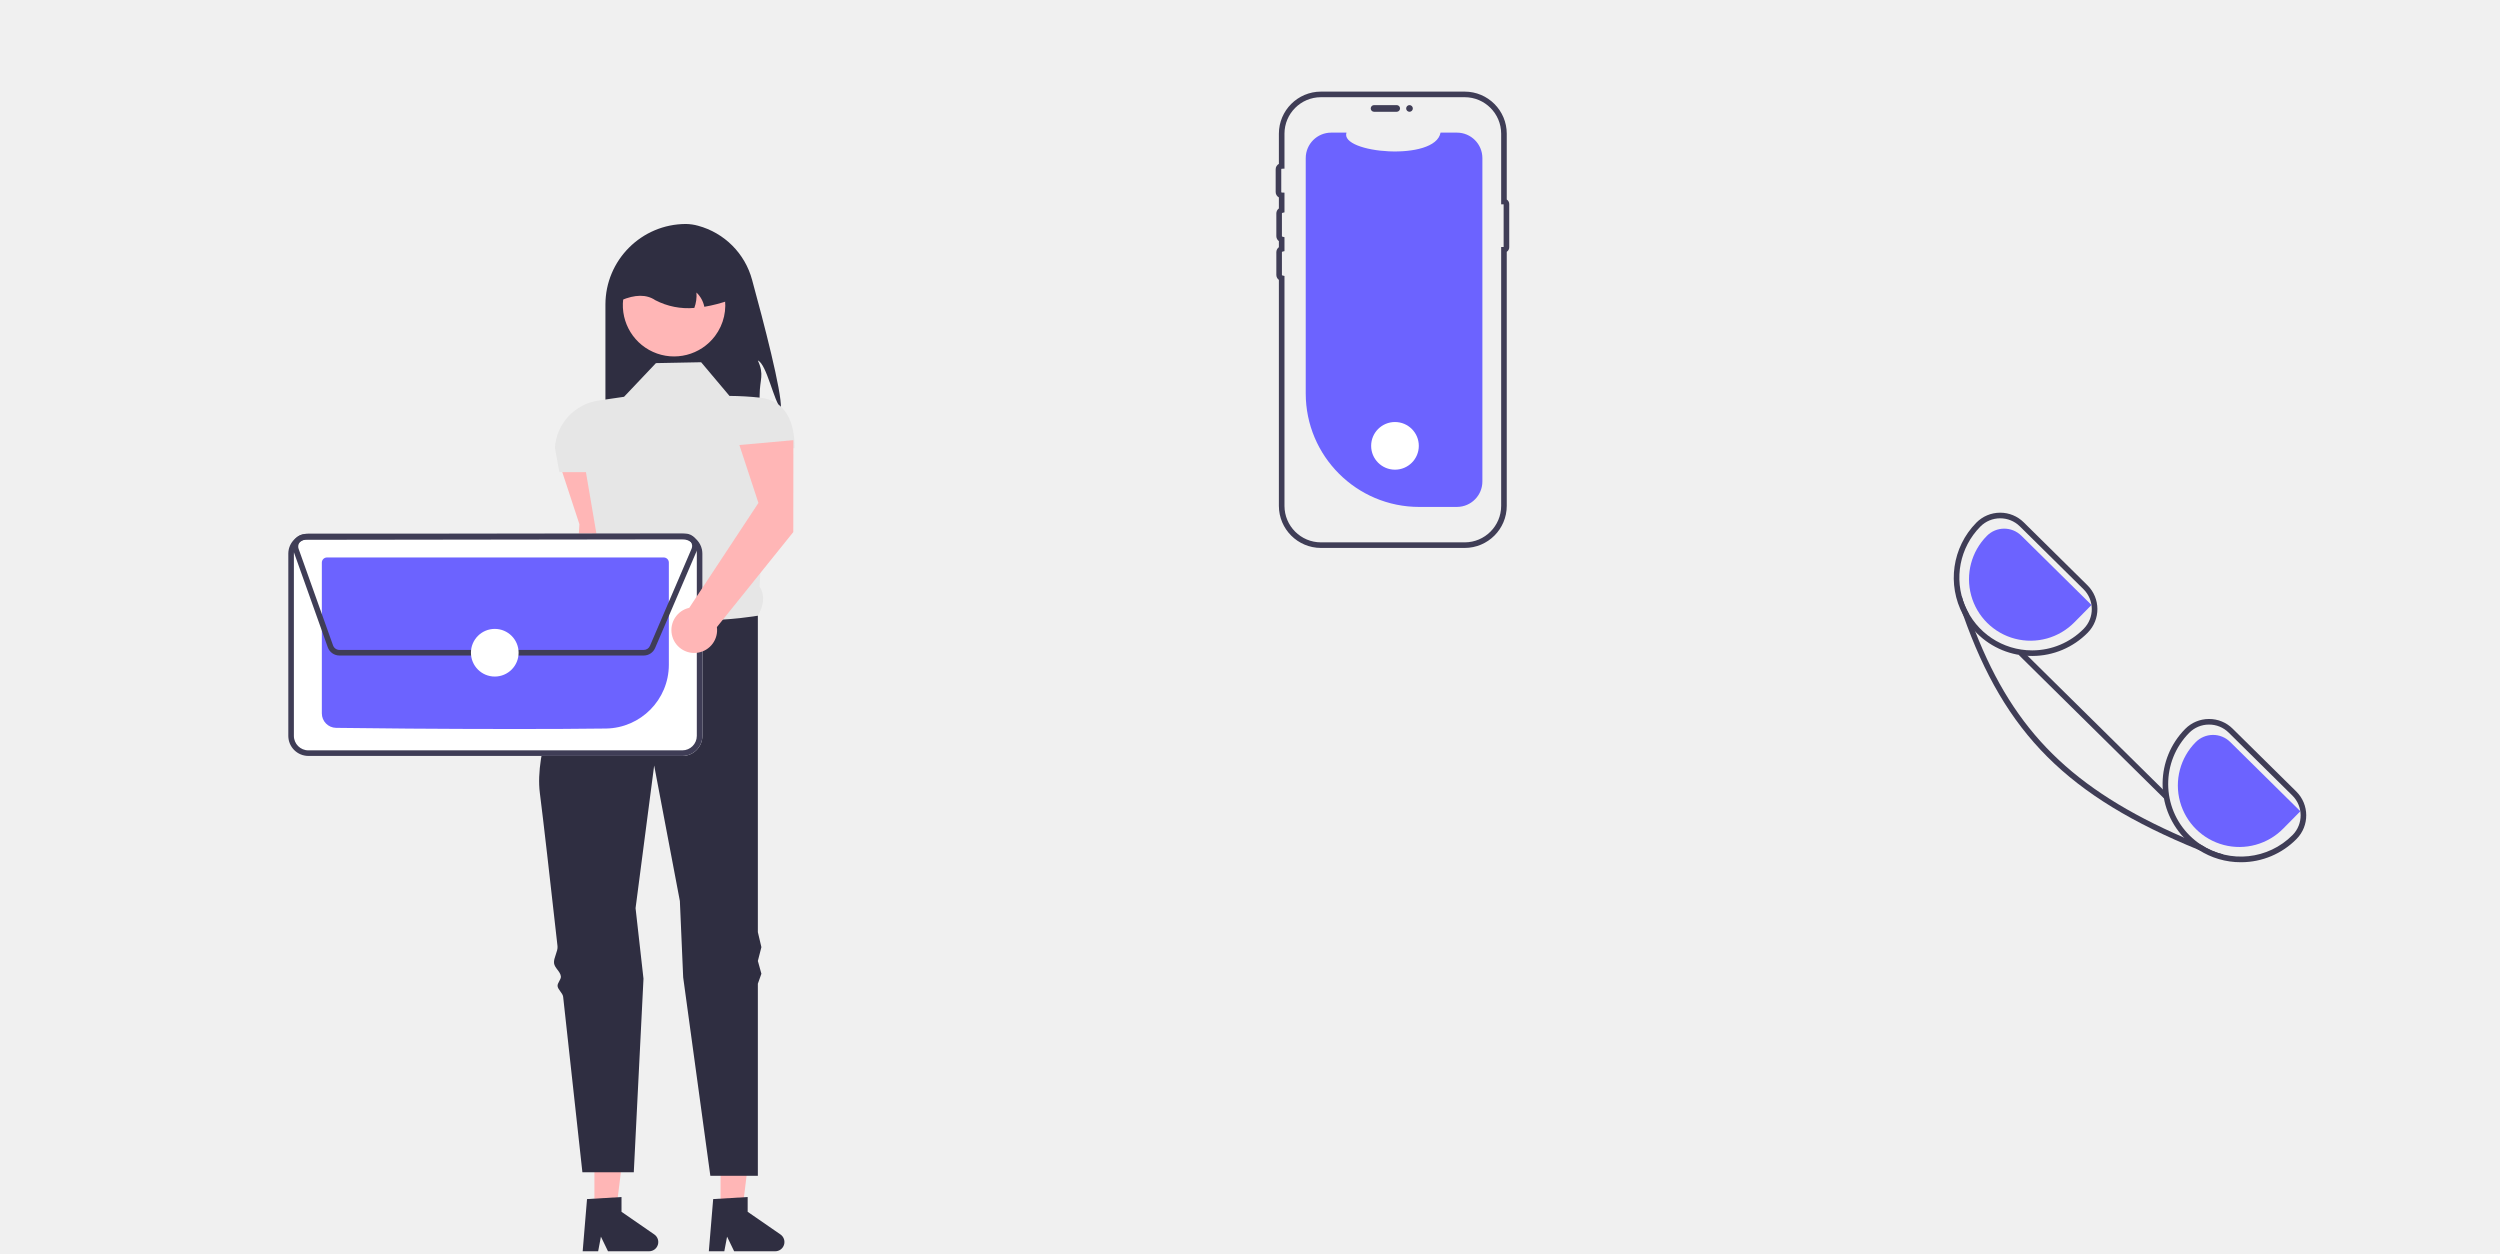
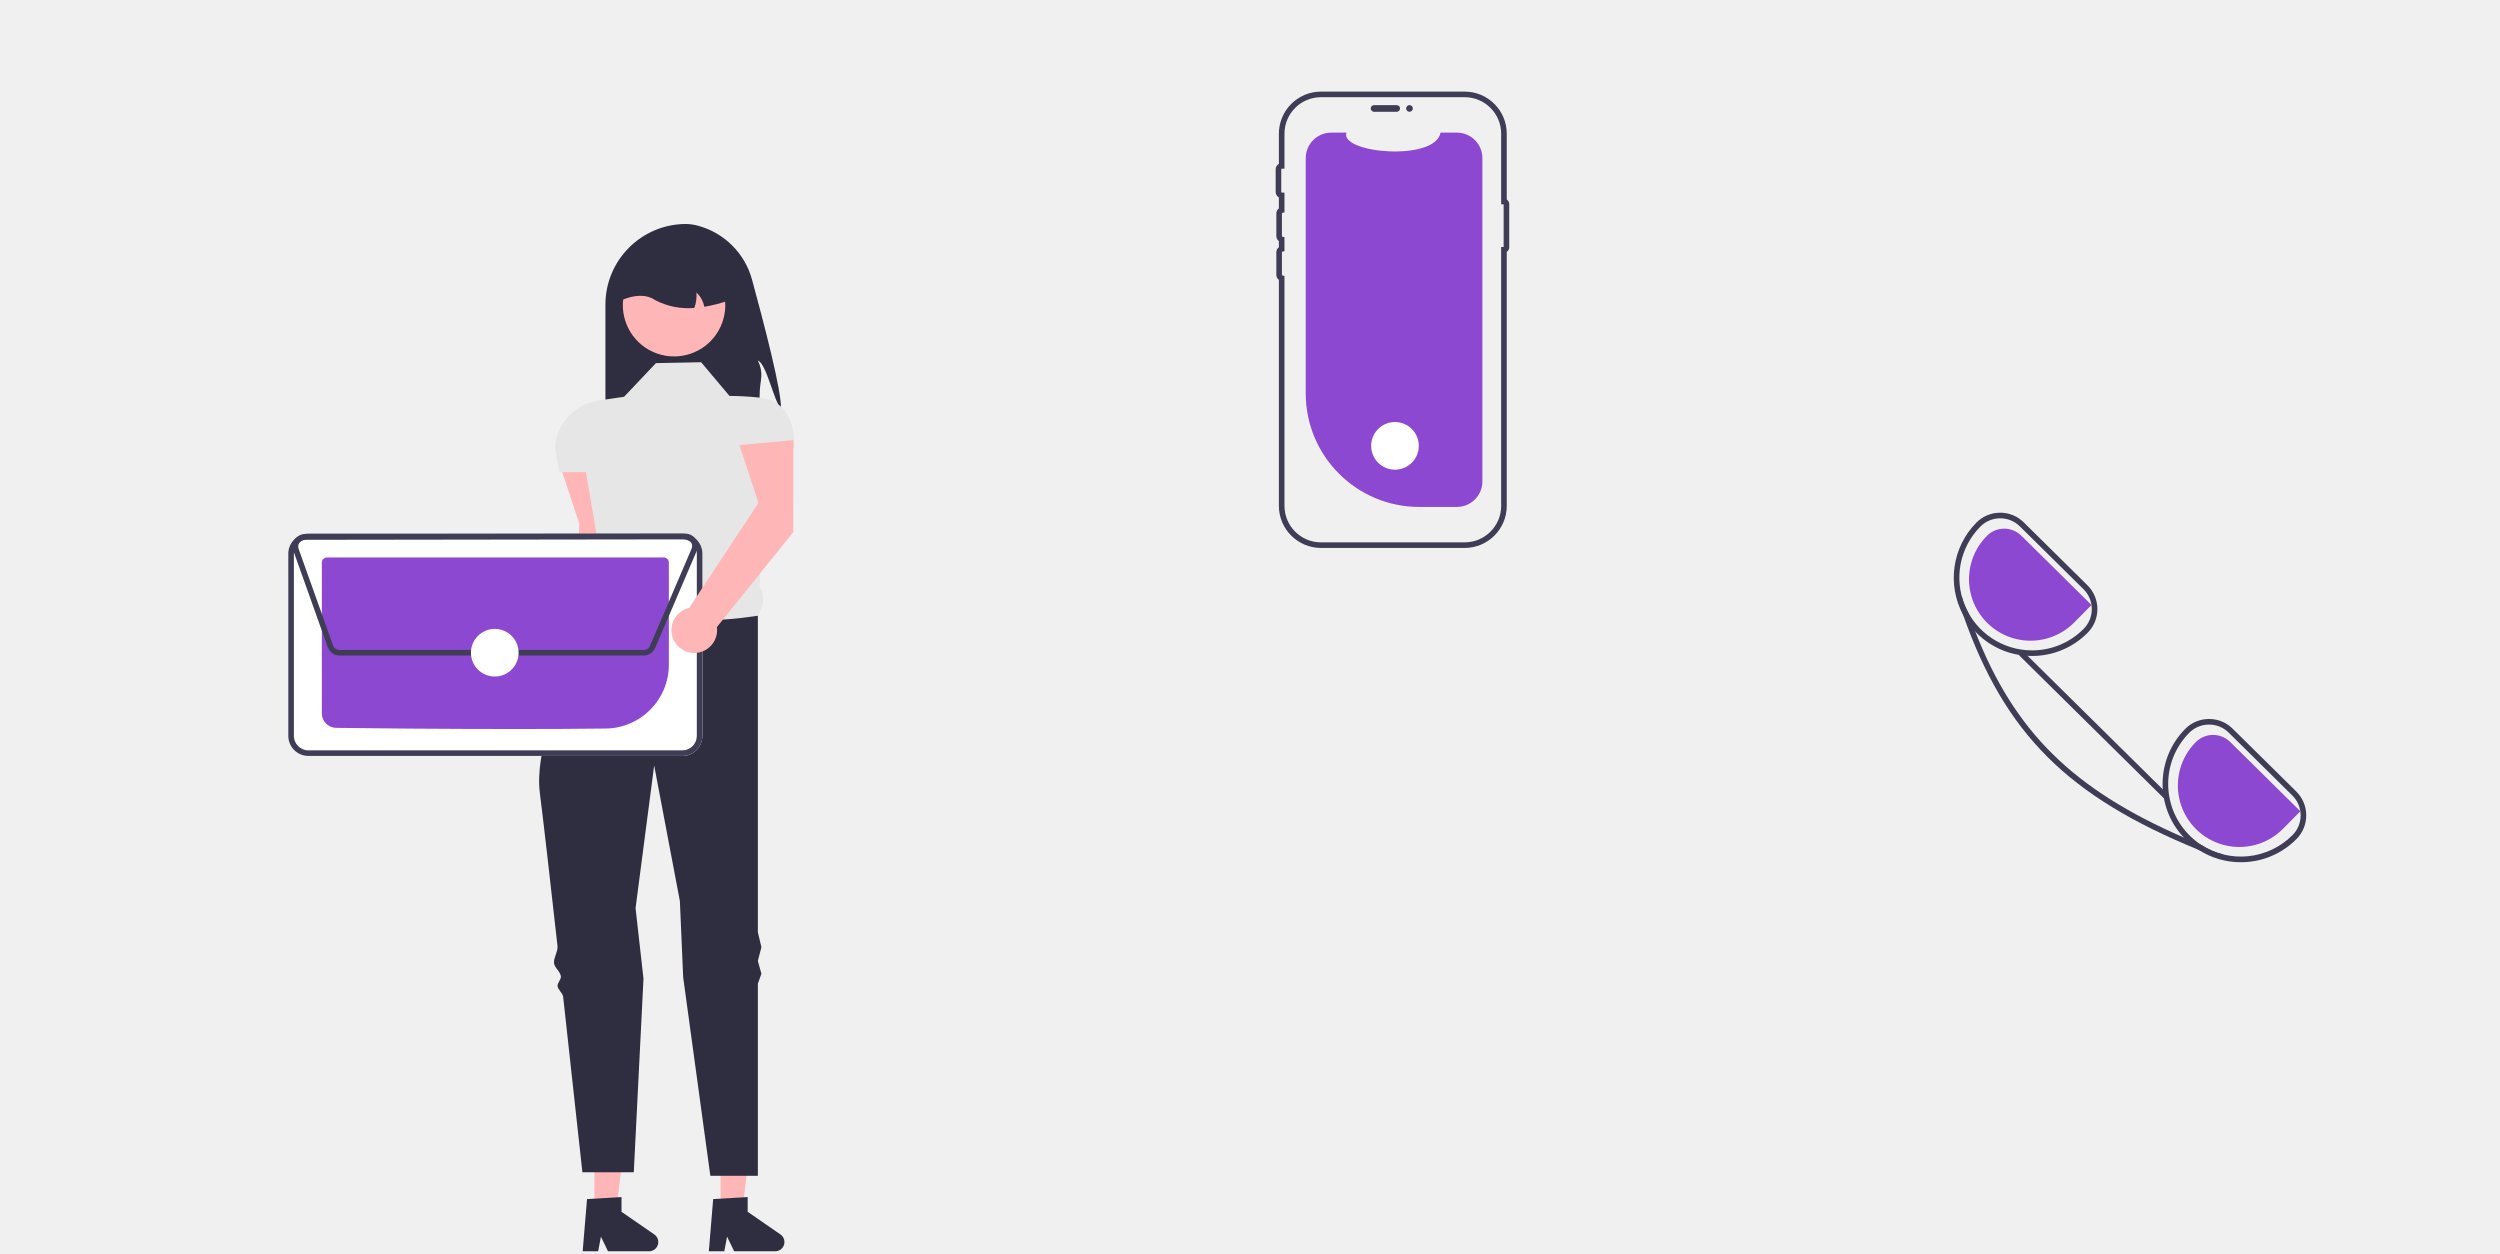
<svg xmlns="http://www.w3.org/2000/svg" data-name="Layer 1" width="894.249" height="448.282" viewBox="0 0 894.249 448.282">
  <path d="M447.37,674.141q-40.475,0-80.829-1.449c-38.44-1.381-78.19-2.808-115.136-23.299-25.845-14.333-48.735-37.329-66.194-66.504a223.77,223.77,0,0,1-25.369-63.604,261.476,261.476,0,0,1,.953-123.779,219.834,219.834,0,0,1,14.741-40.4c26.943-55.793,76.085-93.246,134.826-102.754a6.807,6.807,0,0,1,1.463-.031c.264.014.528.029.796.018l.346-.11a16.882,16.882,0,0,1,2.721-.698c90.594-13.487,186.365,13.802,276.952,78.914,70.042,50.351,162.868,77.464,283.781,82.889l1.717.09c33.66,1.934,66.218,15.811,94.16,40.133,27.579,24.006,48.287,56.034,59.884,92.624,1.426,4.461,2.733,9.104,3.884,13.801a26.039,26.039,0,0,1-6.941,24.69v.009l-.301.31c-.725.721-1.488,1.412-2.267,2.056l-.917.756c-7.727,6.365-13.83,11.394-21.135,15.299a64.983,64.983,0,0,1-15.419,5.821c-29.465,7.184-59.388,13.844-88.936,19.797-57.385,11.57-116.281,21.115-175.054,28.368A2269.141,2269.141,0,0,1,447.37,674.141Zm-136.232-419.845a3.507,3.507,0,0,0-.539.037c-58.192,9.419-106.869,46.504-133.544,101.745a217.624,217.624,0,0,0-14.595,40,259.188,259.188,0,0,0-.941,122.681,221.622,221.622,0,0,0,25.123,62.996c17.288,28.889,39.944,51.654,65.518,65.836,36.614,20.308,76.176,21.729,114.436,23.102a2266.314,2266.314,0,0,0,358.315-15.595c58.735-7.249,117.593-16.787,174.94-28.351,29.528-5.948,59.43-12.604,88.875-19.783a63.358,63.358,0,0,0,15.047-5.679c7.157-3.826,13.202-8.807,20.855-15.111l.917-.755c.67-.554,1.329-1.146,1.958-1.761l.181-.189c6.289-6.339,8.735-14.702,6.71-22.944v-.001c-1.139-4.646-2.432-9.24-3.844-13.655-23.69-74.746-84.974-127.569-152.496-131.447l-1.707-.09c-55.232-2.479-103.564-9.344-147.752-20.99-52.75-13.902-98.801-34.83-136.876-62.201-90.242-64.862-185.613-92.049-275.811-78.626a15.473,15.473,0,0,0-2.479.643l-.623.174a9.374,9.374,0,0,1-1.062-.013C311.537,254.307,311.335,254.296,311.138,254.296Z" transform="translate(-152.8755 -225.8589)" fill="#f0f0f0" />
  <path d="M432.202,371.915c-2.498-2.397-5.053-15.762-8.242-17.118,2.384,5.269.653,6.663.64,12.446a39.123,39.123,0,0,1-1.141,9.745H369.435V334.825a28.847,28.847,0,0,1,28.848-28.848,17.214,17.214,0,0,1,4.276.626A27.428,27.428,0,0,1,421.909,326.007C426.028,341.061,432.578,366.119,432.202,371.915Z" transform="translate(-152.8755 -225.8589)" fill="#2f2e41" />
  <path d="M372.605,423.782l.027-32.863L353.314,392.645l6.818,20.726-3.191,52.096a8.173,8.173,0,1,0,9.89,6.889Z" transform="translate(-152.8755 -225.8589)" fill="#ffb6b6" />
  <polygon points="257.746 432.76 265.55 432.759 269.263 402.657 257.744 402.657 257.746 432.76" fill="#ffb6b6" />
  <path d="M407.978,654.769l12.337-.736v5.286l11.729,8.101a3.302,3.302,0,0,1-1.876,6.019H415.481L412.949,668.209l-.988,5.228h-5.538Z" transform="translate(-152.8755 -225.8589)" fill="#2f2e41" />
  <polygon points="212.62 432.76 220.425 432.759 224.137 402.657 212.619 402.657 212.62 432.76" fill="#ffb6b6" />
  <path d="M362.853,654.769l12.337-.736v5.286l11.729,8.101a3.302,3.302,0,0,1-1.876,6.019H370.355l-2.532-5.228-.988,5.228H361.297Z" transform="translate(-152.8755 -225.8589)" fill="#2f2e41" />
  <path d="M403.672,355.43l-16.167.317-11.412,12.046-9.149,1.342a18.266,18.266,0,0,0-15.577,16.897v0l1.585,8.706h9.51l5.502,32.303c-2.139,5.451-2.285,9.754,2.107,11.444l13.631,25.678L423.96,446.094c2.042-3.51,2.696-7.036.609-10.464l2.878-49.45h9.677v0c0-9.249-3.128-17.046-12.32-18.075a108.654,108.654,0,0,0-10.989-.629Z" transform="translate(-152.8755 -225.8589)" fill="#e6e6e6" />
  <path d="M423.96,446.094s-39.309,6.974-53.891-7.608c0,0-1.48,2.513-3.711,6.682-.642,1.199-1.881,2.011-2.629,3.463-.68,1.32-2.429,2.942-3.17,4.439-.596,1.204.36,2.777-.26,4.078-7.468,15.664-16.193,37.759-14.322,52.348,1.206,9.409,3.698,31.302,6.322,54.816.205,1.837-1.455,4.197-1.249,6.049.194,1.746,2.255,2.984,2.45,4.734.129,1.162-1.31,2.348-1.181,3.508.141,1.273,1.85,2.522,1.991,3.79,3.594,32.468,6.886,62.781,6.886,62.781h18.386l3.469-69.232-2.835-25.236,6.657-51.038,9.193,48.502,1.183,27.297,9.715,70.975H423.96v-68.708l1.268-3.569-1.268-4.578,1.268-4.932-1.268-5.372Z" transform="translate(-152.8755 -225.8589)" fill="#2f2e41" />
  <path d="M408.634,346.055a18.326,18.326,0,1,1,3.175-15.314c.053.22.097.438.14.665A18.301,18.301,0,0,1,408.634,346.055Z" transform="translate(-152.8755 -225.8589)" fill="#ffb6b6" />
  <path d="M404.813,335.598a9.633,9.633,0,0,0-2.815-5.104,13.142,13.142,0,0,1-.761,5.51,25.395,25.395,0,0,1-13.955-2.764c-3.233-2.194-7.348-2.004-12.141,0a17.75,17.75,0,0,1,17.752-17.752h3.17a17.756,17.756,0,0,1,17.752,17.752A52.852,52.852,0,0,1,404.813,335.598Z" transform="translate(-152.8755 -225.8589)" fill="#2f2e41" />
  <circle cx="113.249" cy="285" r="51" fill="#f0f0f0" />
  <circle cx="438.249" cy="51" r="51" fill="#f0f0f0" />
  <circle cx="843.249" cy="293" r="51" fill="#f0f0f0" />
-   <path d="M683.125,282.421V398.067A9.119,9.119,0,0,1,674.101,407.186a.802.802,0,0,1-.1.004H660.541a40.606,40.606,0,0,1-40.606-40.606v-84.163a9.123,9.123,0,0,1,9.123-9.123l5.454,0c-2.527,7.371,31.765,10.474,33.648,0l5.841,0A9.123,9.123,0,0,1,683.125,282.421Z" transform="translate(-152.8755 -225.8589)" fill="#6c63ff" />
+   <path d="M683.125,282.421V398.067A9.119,9.119,0,0,1,674.101,407.186a.802.802,0,0,1-.1.004H660.541a40.606,40.606,0,0,1-40.606-40.606v-84.163a9.123,9.123,0,0,1,9.123-9.123l5.454,0c-2.527,7.371,31.765,10.474,33.648,0l5.841,0A9.123,9.123,0,0,1,683.125,282.421Z" transform="translate(-152.8755 -225.8589)" fill="#8d48d2" />
  <path d="M643.182,264.65a1.197,1.197,0,0,1,1.196-1.196h8.13a1.196,1.196,0,0,1,0,2.391h-8.13A1.197,1.197,0,0,1,643.182,264.65Z" transform="translate(-152.8755 -225.8589)" fill="#3f3d56" />
  <path d="M676.794,421.859h-51.416a15.063,15.063,0,0,1-15.046-15.046V325.972a2.187,2.187,0,0,1-.911-1.779v-8.13a2.186,2.186,0,0,1,.911-1.778v-2.182a2.186,2.186,0,0,1-.911-1.778v-8.131a2.186,2.186,0,0,1,.911-1.778v-3.944a2.184,2.184,0,0,1-1.15-1.93v-8.13a2.184,2.184,0,0,1,1.15-1.93V273.674A15.063,15.063,0,0,1,625.378,258.628h51.416a15.063,15.063,0,0,1,15.046,15.046V297.23a1.886,1.886,0,0,1,.886,1.598v15.503a1.887,1.887,0,0,1-.886,1.599V406.813A15.063,15.063,0,0,1,676.794,421.859ZM625.378,260.628a13.061,13.061,0,0,0-13.046,13.046v12.508l-.962.037a.195.195,0,0,0-.188.192V294.541a.196.196,0,0,0,.188.192l.962.037v7.049l-.761.188a.197.197,0,0,0-.15.187v8.131a.197.197,0,0,0,.15.187l.761.188v4.991l-.761.188a.197.197,0,0,0-.15.187v8.13a.197.197,0,0,0,.15.187l.761.188V406.813a13.061,13.061,0,0,0,13.046,13.046h51.416a13.061,13.061,0,0,0,13.046-13.046V314.217h.886V298.942h-.886V273.674a13.061,13.061,0,0,0-13.046-13.046Z" transform="translate(-152.8755 -225.8589)" fill="#3f3d56" />
  <circle cx="504.176" cy="38.791" r="1.196" fill="#3f3d56" />
  <path d="M396.956,496.262H263.168a7.188,7.188,0,0,1-7.17-7.169v-65.189a7.188,7.188,0,0,1,7.169-7.17H396.955a7.188,7.188,0,0,1,7.17,7.169v65.189A7.188,7.188,0,0,1,396.956,496.262Z" transform="translate(-152.8755 -225.8589)" fill="#fff" />
  <path d="M396.956,496.262H263.168a7.188,7.188,0,0,1-7.17-7.169v-65.189a7.188,7.188,0,0,1,7.169-7.17H396.955a7.188,7.188,0,0,1,7.17,7.169v65.189A7.188,7.188,0,0,1,396.956,496.262ZM263.168,418.734a5.185,5.185,0,0,0-5.17,5.171v65.187a5.185,5.185,0,0,0,5.171,5.17H396.954a5.185,5.185,0,0,0,5.171-5.171v-65.187a5.185,5.185,0,0,0-5.171-5.17Z" transform="translate(-152.8755 -225.8589)" fill="#3f3d56" />
-   <path d="M337.232,486.628c-26.386,0-53.899-.252-64.164-.416a5.176,5.176,0,0,1-5.07-5.155V427.095a1.83,1.83,0,0,1,1.823-1.828H390.297a1.829,1.829,0,0,1,1.827,1.823v36.612a22.842,22.842,0,0,1-22.457,22.752C360.1,486.579,348.771,486.628,337.232,486.628Z" transform="translate(-152.8755 -225.8589)" fill="#6c63ff" />
+   <path d="M337.232,486.628c-26.386,0-53.899-.252-64.164-.416a5.176,5.176,0,0,1-5.07-5.155V427.095a1.83,1.83,0,0,1,1.823-1.828H390.297a1.829,1.829,0,0,1,1.827,1.823v36.612a22.842,22.842,0,0,1-22.457,22.752C360.1,486.579,348.771,486.628,337.232,486.628Z" transform="translate(-152.8755 -225.8589)" fill="#8d48d2" />
  <path d="M383.146,460.339H274.287a4.438,4.438,0,0,1-4.164-2.936l-12.321-34.566a4.423,4.423,0,0,1,4.158-5.907l136.072-.189a4.423,4.423,0,0,1,4.359,5.198l.105.044-.391.912-.004.009-14.895,34.755A4.41,4.41,0,0,1,383.146,460.339Zm14.892-41.598-136.075.189a2.423,2.423,0,0,0-2.278,3.235l12.321,34.565a2.433,2.433,0,0,0,2.282,1.608H383.146a2.413,2.413,0,0,0,2.222-1.467l14.896-34.756.732.314-.732-.314a2.421,2.421,0,0,0-2.226-3.375Z" transform="translate(-152.8755 -225.8589)" fill="#3f3d56" />
  <circle cx="176.983" cy="233.48" r="8.524" fill="#fff" />
  <circle cx="498.983" cy="159.48" r="8.524" fill="#fff" />
  <path d="M974.255,508.979l-22.77-22.48a11.884,11.884,0,0,0-8.43-3.46h-.08a11.914,11.914,0,0,0-8.46,3.56,27.991,27.991,0,0,0-.49,38.84c.24.26.49.51.74.76a27.248,27.248,0,0,0,4.56,3.65,27.676,27.676,0,0,0,15.11,4.43h.17a27.826,27.826,0,0,0,19.75-8.32,12.023,12.023,0,0,0-.1-16.98Zm-1.32,15.57a26.092,26.092,0,0,1-32.76,3.48,26.786,26.786,0,0,1-4.01-3.25,26.002,26.002,0,0,1-.23-36.77,9.913,9.913,0,0,1,7.06-2.97h.06a9.911,9.911,0,0,1,7.02,2.88l22.77,22.49a10.007,10.007,0,0,1,.09,14.14Z" transform="translate(-152.8755 -225.8589)" fill="#3f3d56" />
  <path d="M899.545,435.199l-22.77-22.49a11.926,11.926,0,0,0-8.43-3.46h-.07a11.947,11.947,0,0,0-8.47,3.57,28.077,28.077,0,0,0-4.72,33l.01.01a27.562,27.562,0,0,0,4.33,5.93c.19.22.41.44.63.66a27.835,27.835,0,0,0,19.67,8.08h.18a27.854,27.854,0,0,0,19.75-8.33,11.999,11.999,0,0,0-.11-16.97Zm-1.32,15.57a25.855,25.855,0,0,1-18.33,7.73h-.17a26,26,0,0,1-18.49-44.27,10.008,10.008,0,0,1,14.14-.09l22.77,22.48A10.019,10.019,0,0,1,898.225,450.769Z" transform="translate(-152.8755 -225.8589)" fill="#3f3d56" />
-   <path d="M975.71,516.046l-25.103-24.794a8.727,8.727,0,0,0-12.327.076,22,22,0,1,0,31.305,30.919Z" transform="translate(-152.8755 -225.8589)" fill="#6c63ff" />
-   <path d="M901.004,442.262l-25.103-24.794a8.727,8.727,0,0,0-12.327.076,22,22,0,1,0,31.305,30.919Z" transform="translate(-152.8755 -225.8589)" fill="#6c63ff" />
+   <path d="M975.71,516.046l-25.103-24.794a8.727,8.727,0,0,0-12.327.076,22,22,0,1,0,31.305,30.919Z" transform="translate(-152.8755 -225.8589)" fill="#8d48d2" />
+   <path d="M901.004,442.262l-25.103-24.794a8.727,8.727,0,0,0-12.327.076,22,22,0,1,0,31.305,30.919Z" transform="translate(-152.8755 -225.8589)" fill="#8d48d2" />
  <path d="M948.125,531.489l-.6,1.58q-4.23-1.605-8.2-3.22c-46.88-19.13-69.26-41.52-84.23-84.02l-.01-.01q-1.065-3-2.07-6.14l1.58-.51a25.542,25.542,0,0,0,2.3,5.78q1.23,3.495,2.53,6.81c14.07,35.87,34.82,56.37,74.6,73.68q3,1.305,6.15,2.59A26.087,26.087,0,0,0,948.125,531.489Z" transform="translate(-152.8755 -225.8589)" fill="#3f3d56" />
  <rect x="900.623" y="448.539" width="2.001" height="73" transform="translate(-229.9252 559.8239) rotate(-45.35527)" fill="#3f3d56" />
  <path d="M436.64,416.173l.027-32.863-19.318,1.726,6.818,20.726-24.747,37.514a8.173,8.173,0,1,0,9.89,6.889Z" transform="translate(-152.8755 -225.8589)" fill="#ffb6b6" />
</svg>
